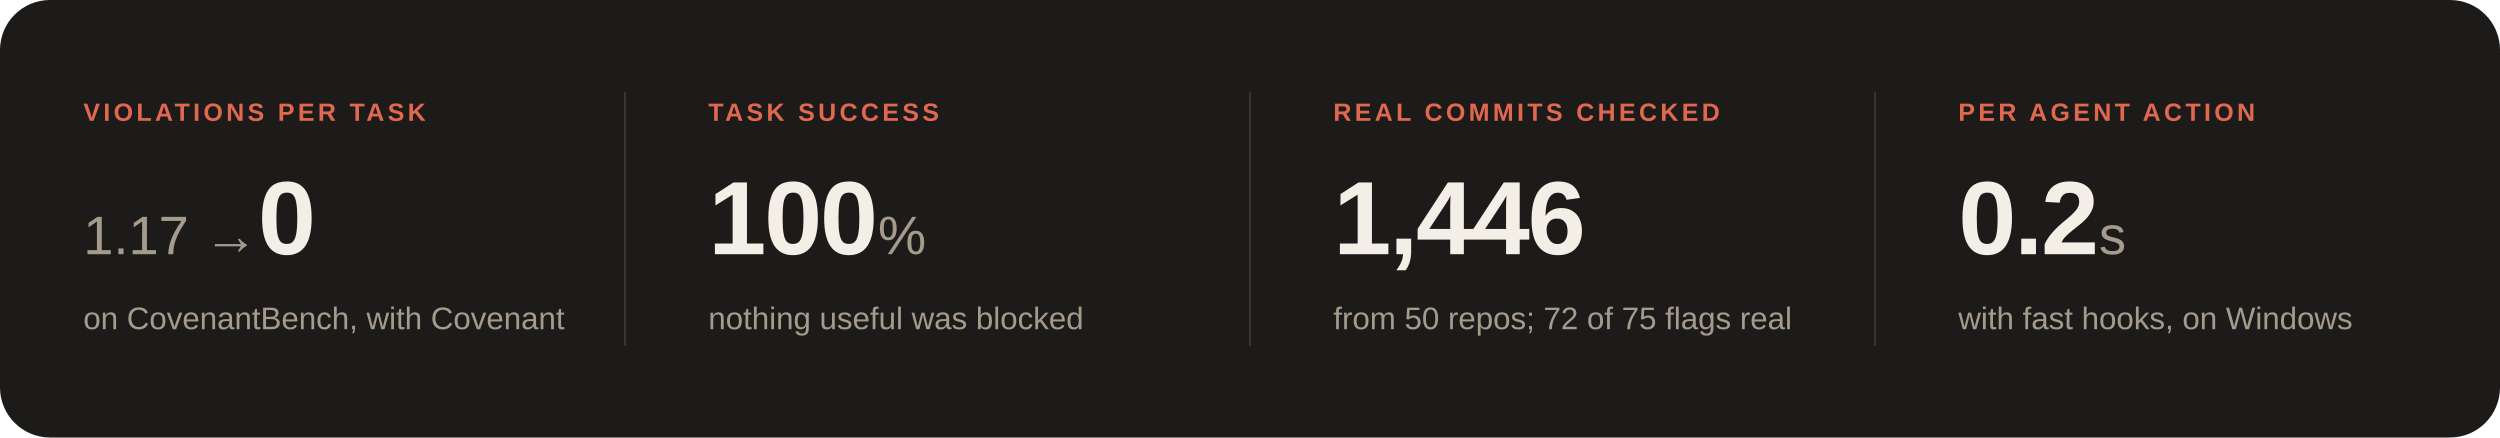
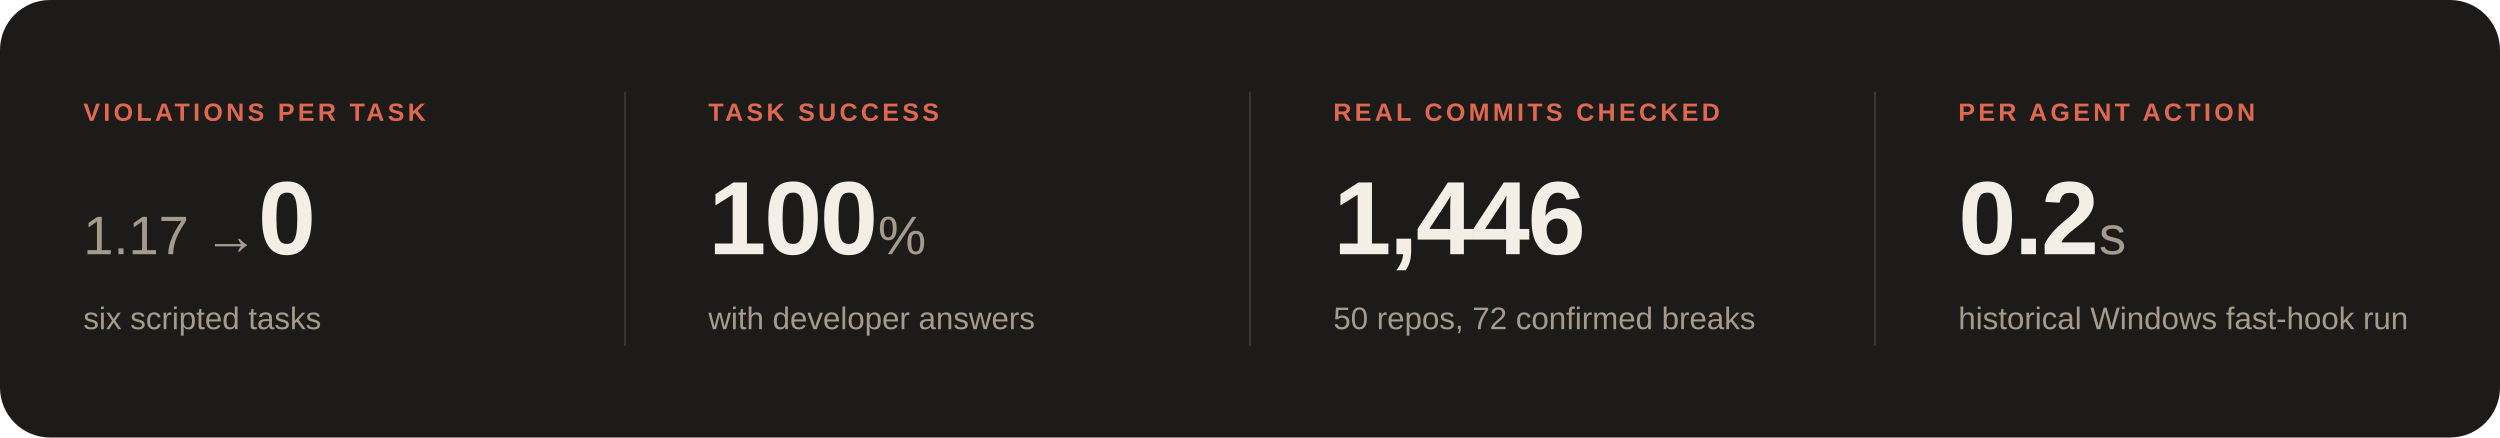
- <svg xmlns="http://www.w3.org/2000/svg" viewBox="0 0 1200 210" width="1200" height="210" role="img" aria-label="Results: violations per task fell from 1.17 to 0 on CovenantBench; task success stayed at 100 percent; 1,446 real commits from 50 repositories checked, 72 of 75 flags were real rule breaks; about 0.2 seconds per agent action">
+ <svg xmlns="http://www.w3.org/2000/svg" viewBox="0 0 1200 210" width="1200" height="210" role="img" aria-label="Six scripted tasks: 1.17 violations per task with instructions alone, zero with Covenant and developer answers, all six tasks completed in both modes. Historical replay: 1,446 commits from 50 repositories, 72 confirmed rule breaks among 75 flags. Historical Windows fast-hook measurement: about 0.2 seconds per action.">
  <style>
    .n { font-family: 'Segoe UI', -apple-system, 'Helvetica Neue', Arial, sans-serif; font-size: 50px; font-weight: 600; fill: #f4efe6; letter-spacing: -1px; }
    .u { font-family: 'Segoe UI', -apple-system, 'Helvetica Neue', Arial, sans-serif; font-size: 26px; font-weight: 500; fill: #a59b8c; letter-spacing: 0; }
    .l { font-family: 'Segoe UI', -apple-system, 'Helvetica Neue', Arial, sans-serif; font-size: 15px; fill: #a59b8c; }
    .k { font-family: 'Segoe UI', -apple-system, 'Helvetica Neue', Arial, sans-serif; font-size: 12px; letter-spacing: 1.6px; font-weight: 700; fill: #e0684f; }
  </style>
  <rect width="1200" height="210" rx="24" fill="#1d1b19" />
  <g stroke="#3a3530">
    <path d="M300 44v122M600 44v122M900 44v122" />
  </g>
  <g transform="translate(40 0)">
    <text class="k" x="0" y="58">VIOLATIONS PER TASK</text>
    <text class="n" x="0" y="122">
      <tspan class="u">1.17 → </tspan>0</text>
-     <text class="l" x="0" y="158">on CovenantBench, with Covenant</text>
+     <text class="l" x="0" y="158">six scripted tasks</text>
  </g>
  <g transform="translate(340 0)">
    <text class="k" x="0" y="58">TASK SUCCESS</text>
    <text class="n" x="0" y="122">100<tspan class="u">%</tspan>
    </text>
-     <text class="l" x="0" y="158">nothing useful was blocked</text>
+     <text class="l" x="0" y="158">with developer answers</text>
  </g>
  <g transform="translate(640 0)">
    <text class="k" x="0" y="58">REAL COMMITS CHECKED</text>
    <text class="n" x="0" y="122">1,446</text>
-     <text class="l" x="0" y="158">from 50 repos; 72 of 75 flags real</text>
+     <text class="l" x="0" y="158">50 repos, 72 confirmed breaks</text>
  </g>
  <g transform="translate(940 0)">
    <text class="k" x="0" y="58">PER AGENT ACTION</text>
    <text class="n" x="0" y="122">0.2<tspan class="u"> s</tspan>
    </text>
-     <text class="l" x="0" y="158">with fast hooks, on Windows</text>
+     <text class="l" x="0" y="158">historical Windows fast-hook run</text>
  </g>
</svg>
